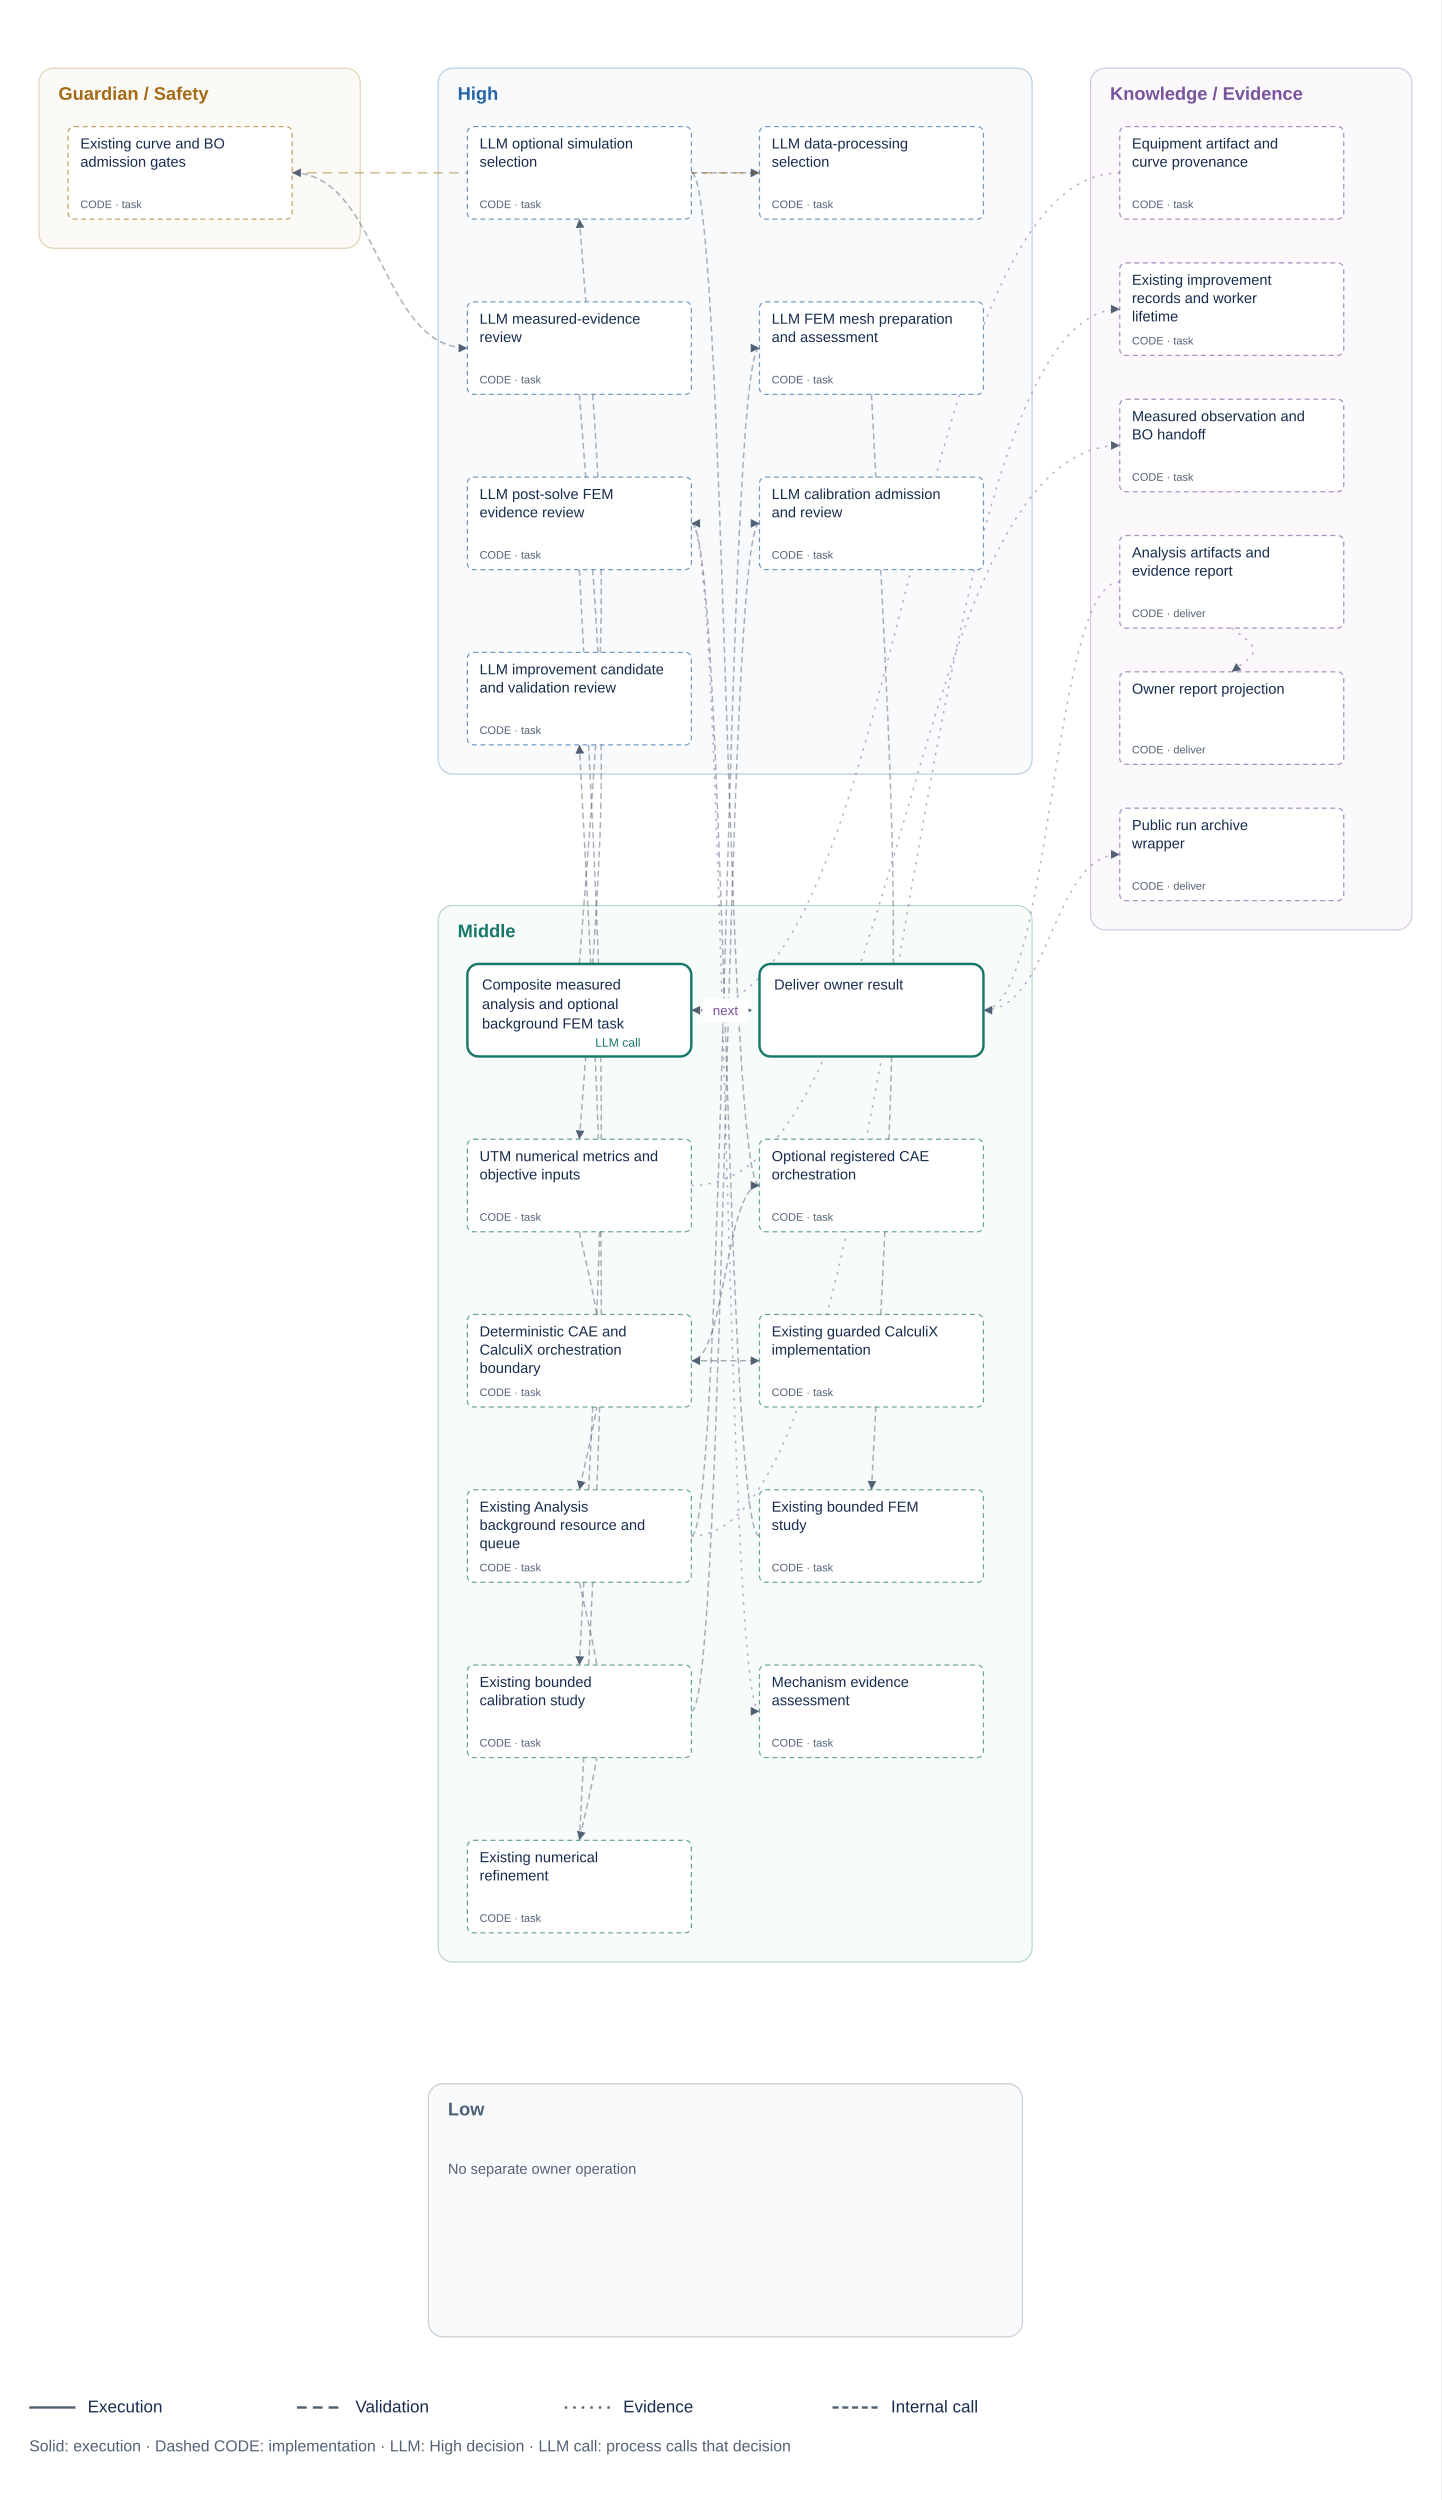
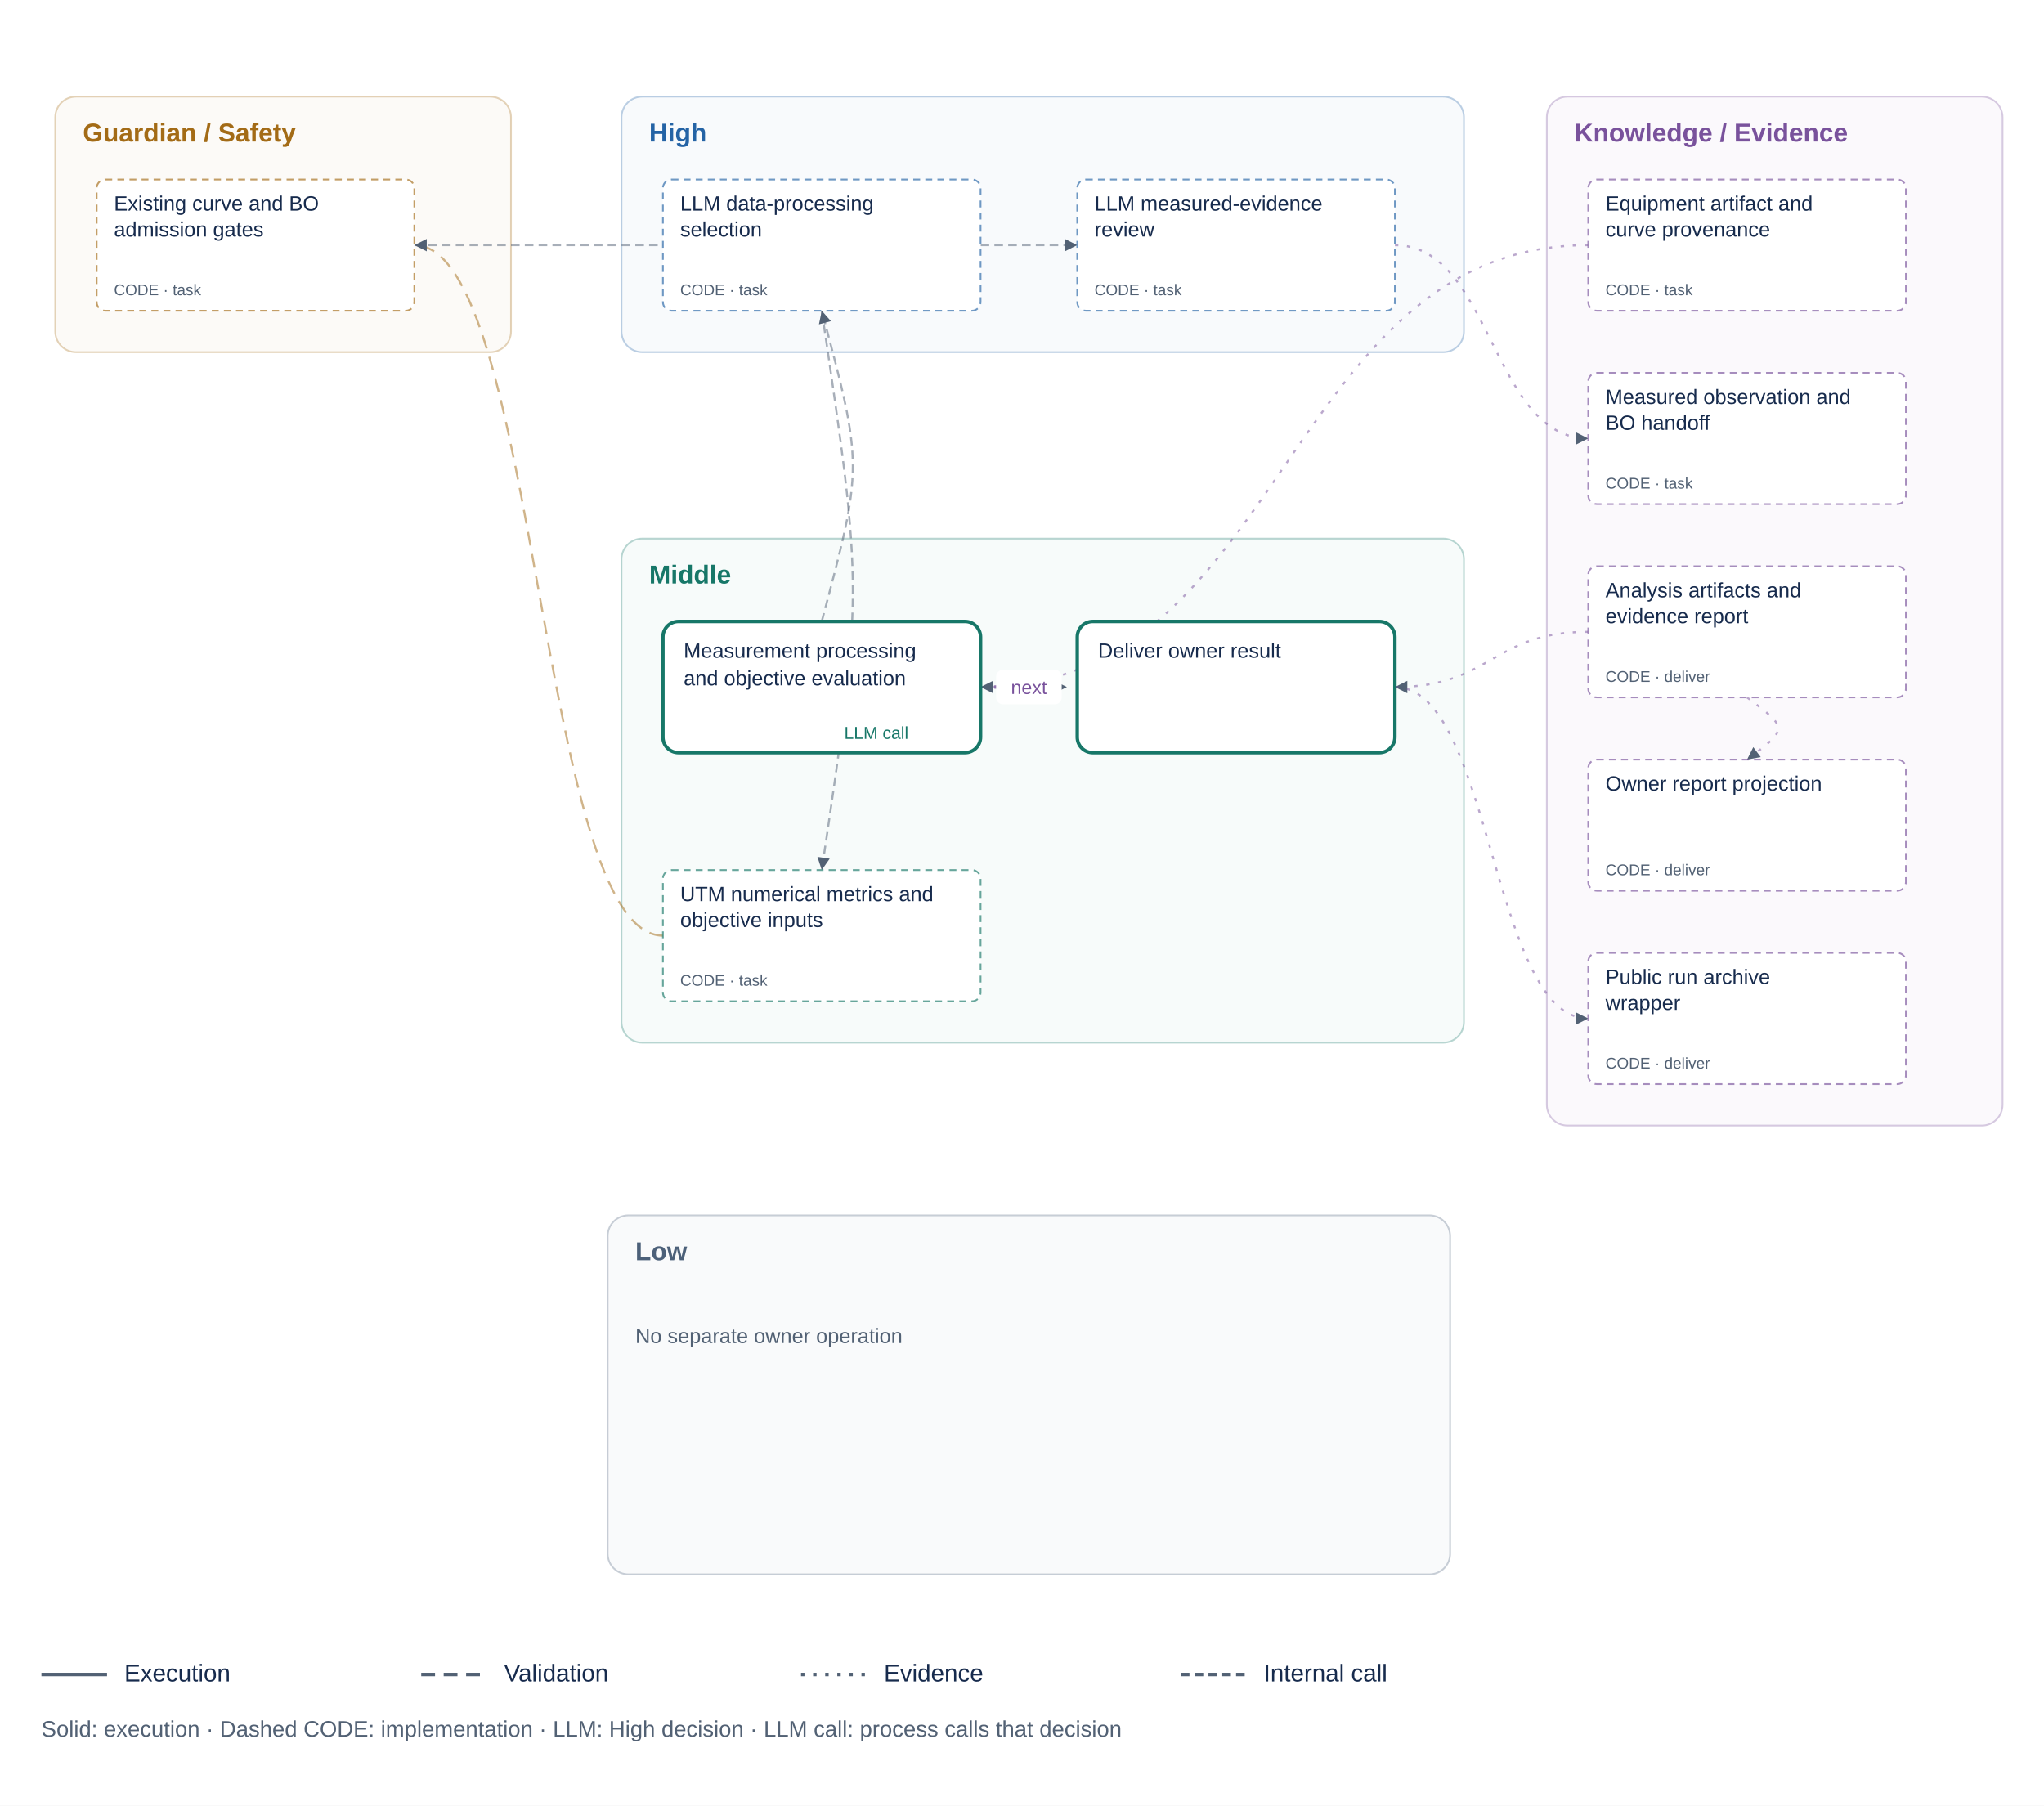
- <svg xmlns="http://www.w3.org/2000/svg" data-theme="document" viewBox="0 0 1184 2054" role="img" aria-label="Analysis Agent Module five-area internal graph" style="font-family:Arial,sans-serif;background:#ffffff">
+ <svg xmlns="http://www.w3.org/2000/svg" data-theme="document" viewBox="0 0 1184 1046" role="img" aria-label="Analysis Agent Module five-area internal graph" style="font-family:Arial,sans-serif;background:#ffffff">
  <rect width="100%" height="100%" fill="#ffffff" />
  <defs>
    <marker id="control-arrow" markerWidth="6" markerHeight="6" refX="5" refY="3" orient="auto">
      <path d="M0,0 L6,3 L0,6z" fill="#526174" />
    </marker>
  </defs>
  <g class="runtime-control-area" data-control-area="high" pointer-events="none">
-     <rect x="360" y="56" width="488" height="580" rx="12" fill="#2463a5" fill-opacity=".035" stroke="#2463a5" stroke-opacity=".3" />
+     <rect x="360" y="56" width="488" height="148" rx="12" fill="#2463a5" fill-opacity=".035" stroke="#2463a5" stroke-opacity=".3" />
    <text x="376" y="82" fill="#2463a5" font-size="15" font-weight="600">High</text>
  </g>
  <g class="runtime-control-area" data-control-area="middle" pointer-events="none">
-     <rect x="360" y="744" width="488" height="868" rx="12" fill="#177768" fill-opacity=".035" stroke="#177768" stroke-opacity=".3" />
-     <text x="376" y="770" fill="#177768" font-size="15" font-weight="600">Middle</text>
+     <rect x="360" y="312" width="488" height="292" rx="12" fill="#177768" fill-opacity=".035" stroke="#177768" stroke-opacity=".3" />
+     <text x="376" y="338" fill="#177768" font-size="15" font-weight="600">Middle</text>
  </g>
  <g class="runtime-control-area" data-control-area="low" pointer-events="none">
-     <rect x="352" y="1712" width="488" height="208" rx="12" fill="#4c6079" fill-opacity=".035" stroke="#4c6079" stroke-opacity=".3" />
-     <text x="368" y="1738" fill="#4c6079" font-size="15" font-weight="600">Low</text>
-     <text x="368" y="1786" fill="#526174" font-size="12">No separate owner operation</text>
+     <rect x="352" y="704" width="488" height="208" rx="12" fill="#4c6079" fill-opacity=".035" stroke="#4c6079" stroke-opacity=".3" />
+     <text x="368" y="730" fill="#4c6079" font-size="15" font-weight="600">Low</text>
+     <text x="368" y="778" fill="#526174" font-size="12">No separate owner operation</text>
  </g>
  <g class="runtime-control-area" data-control-area="guardian" pointer-events="none">
    <rect x="32" y="56" width="264" height="148" rx="12" fill="#a36b16" fill-opacity=".035" stroke="#a36b16" stroke-opacity=".3" />
    <text x="48" y="82" fill="#a36b16" font-size="15" font-weight="600">Guardian / Safety</text>
  </g>
  <g class="runtime-control-area" data-control-area="knowledge" pointer-events="none">
-     <rect x="896" y="56" width="264" height="708" rx="12" fill="#79529c" fill-opacity=".035" stroke="#79529c" stroke-opacity=".3" />
+     <rect x="896" y="56" width="264" height="596" rx="12" fill="#79529c" fill-opacity=".035" stroke="#79529c" stroke-opacity=".3" />
    <text x="912" y="82" fill="#79529c" font-size="15" font-weight="600">Knowledge / Evidence</text>
  </g>
  <defs>
    <marker id="control-detail-arrow" markerWidth="7" markerHeight="7" refX="6" refY="3" orient="auto">
      <path d="M0,0 L6,3 L0,6z" fill="#526174" />
    </marker>
  </defs>
  <g data-implementation-edge="task" pointer-events="none">
-     <path d="M920,142 C744,142 744,830 568,830" fill="none" stroke="#79529c" stroke-opacity=".5" stroke-width="1.2" stroke-dasharray="2 5" marker-end="url(#control-detail-arrow)" />
+     <path d="M920,142 C744,142 744,398 568,398" fill="none" stroke="#79529c" stroke-opacity=".5" stroke-width="1.2" stroke-dasharray="2 5" marker-end="url(#control-detail-arrow)" />
  </g>
  <g data-implementation-edge="task" pointer-events="none">
-     <path d="M476,792 C500,486 500,486 476,180" fill="none" stroke="#526174" stroke-opacity=".5" stroke-width="1.2" stroke-dasharray="5 3" marker-end="url(#control-detail-arrow)" />
+     <path d="M476,360 C500,270 500,270 476,180" fill="none" stroke="#526174" stroke-opacity=".5" stroke-width="1.2" stroke-dasharray="5 3" marker-end="url(#control-detail-arrow)" />
  </g>
  <g data-implementation-edge="task" pointer-events="none">
-     <path d="M568,142 C596,142 596,142 624,142" fill="none" stroke="#526174" stroke-opacity=".5" stroke-width="1.2" stroke-dasharray="5 3" marker-end="url(#control-detail-arrow)" />
+     <path d="M476,180 C500,342 500,342 476,504" fill="none" stroke="#526174" stroke-opacity=".5" stroke-width="1.2" stroke-dasharray="5 3" marker-end="url(#control-detail-arrow)" />
  </g>
  <g data-implementation-edge="task" pointer-events="none">
-     <path d="M624,142 C432,142 432,142 240,142" fill="none" stroke="#a36b16" stroke-opacity=".5" stroke-width="1.2" stroke-dasharray="8 5" marker-end="url(#control-detail-arrow)" />
+     <path d="M384,542 C312,542 312,142 240,142" fill="none" stroke="#a36b16" stroke-opacity=".5" stroke-width="1.2" stroke-dasharray="8 5" marker-end="url(#control-detail-arrow)" />
  </g>
  <g data-implementation-edge="task" pointer-events="none">
-     <path d="M240,142 C312,142 312,286 384,286" fill="none" stroke="#526174" stroke-opacity=".5" stroke-width="1.2" stroke-dasharray="5 3" marker-end="url(#control-detail-arrow)" />
+     <path d="M240,142 C432,142 432,142 624,142" fill="none" stroke="#526174" stroke-opacity=".5" stroke-width="1.2" stroke-dasharray="5 3" marker-end="url(#control-detail-arrow)" />
  </g>
  <g data-implementation-edge="task" pointer-events="none">
-     <path d="M476,324 C500,630 500,630 476,936" fill="none" stroke="#526174" stroke-opacity=".5" stroke-width="1.2" stroke-dasharray="5 3" marker-end="url(#control-detail-arrow)" />
-   </g>
-   <g data-implementation-edge="task" pointer-events="none">
-     <path d="M568,142 C596,142 596,974 624,974" fill="none" stroke="#526174" stroke-opacity=".5" stroke-width="1.2" stroke-dasharray="5 3" marker-end="url(#control-detail-arrow)" />
-   </g>
-   <g data-implementation-edge="task" pointer-events="none">
-     <path d="M624,974 C596,974 596,1118 568,1118" fill="none" stroke="#526174" stroke-opacity=".5" stroke-width="1.2" stroke-dasharray="5 3" marker-end="url(#control-detail-arrow)" />
-   </g>
-   <g data-implementation-edge="task" pointer-events="none">
-     <path d="M568,1118 C596,1118 596,1118 624,1118" fill="none" stroke="#526174" stroke-opacity=".5" stroke-width="1.2" stroke-dasharray="5 3" marker-end="url(#control-detail-arrow)" />
-   </g>
-   <g data-implementation-edge="task" pointer-events="none">
-     <path d="M476,1012 C500,1118 500,1118 476,1224" fill="none" stroke="#526174" stroke-opacity=".5" stroke-width="1.2" stroke-dasharray="5 3" marker-end="url(#control-detail-arrow)" />
-   </g>
-   <g data-implementation-edge="task" pointer-events="none">
-     <path d="M568,1262 C596,1262 596,286 624,286" fill="none" stroke="#526174" stroke-opacity=".5" stroke-width="1.2" stroke-dasharray="5 3" marker-end="url(#control-detail-arrow)" />
-   </g>
-   <g data-implementation-edge="task" pointer-events="none">
-     <path d="M716,324 C740,774 740,774 716,1224" fill="none" stroke="#526174" stroke-opacity=".5" stroke-width="1.2" stroke-dasharray="5 3" marker-end="url(#control-detail-arrow)" />
-   </g>
-   <g data-implementation-edge="task" pointer-events="none">
-     <path d="M624,1262 C596,1262 596,430 568,430" fill="none" stroke="#526174" stroke-opacity=".5" stroke-width="1.2" stroke-dasharray="5 3" marker-end="url(#control-detail-arrow)" />
-   </g>
-   <g data-implementation-edge="task" pointer-events="none">
-     <path d="M476,468 C500,918 500,918 476,1368" fill="none" stroke="#526174" stroke-opacity=".5" stroke-width="1.2" stroke-dasharray="5 3" marker-end="url(#control-detail-arrow)" />
-   </g>
-   <g data-implementation-edge="task" pointer-events="none">
-     <path d="M568,1406 C596,1406 596,430 624,430" fill="none" stroke="#526174" stroke-opacity=".5" stroke-width="1.2" stroke-dasharray="5 3" marker-end="url(#control-detail-arrow)" />
-   </g>
-   <g data-implementation-edge="task" pointer-events="none">
-     <path d="M568,430 C596,430 596,1406 624,1406" fill="none" stroke="#79529c" stroke-opacity=".5" stroke-width="1.2" stroke-dasharray="2 5" marker-end="url(#control-detail-arrow)" />
-   </g>
-   <g data-implementation-edge="task" pointer-events="none">
-     <path d="M476,1300 C500,1406 500,1406 476,1512" fill="none" stroke="#526174" stroke-opacity=".5" stroke-width="1.2" stroke-dasharray="5 3" marker-end="url(#control-detail-arrow)" />
-   </g>
-   <g data-implementation-edge="task" pointer-events="none">
-     <path d="M476,1512 C500,1062 500,1062 476,612" fill="none" stroke="#526174" stroke-opacity=".5" stroke-width="1.2" stroke-dasharray="5 3" marker-end="url(#control-detail-arrow)" />
-   </g>
-   <g data-implementation-edge="task" pointer-events="none">
-     <path d="M568,1262 C744,1262 744,254 920,254" fill="none" stroke="#79529c" stroke-opacity=".5" stroke-width="1.2" stroke-dasharray="2 5" marker-end="url(#control-detail-arrow)" />
-   </g>
-   <g data-implementation-edge="task" pointer-events="none">
-     <path d="M568,974 C744,974 744,366 920,366" fill="none" stroke="#79529c" stroke-opacity=".5" stroke-width="1.2" stroke-dasharray="2 5" marker-end="url(#control-detail-arrow)" />
+     <path d="M808,142 C864,142 864,254 920,254" fill="none" stroke="#79529c" stroke-opacity=".5" stroke-width="1.2" stroke-dasharray="2 5" marker-end="url(#control-detail-arrow)" />
  </g>
  <g data-implementation-edge="deliver" pointer-events="none">
-     <path d="M920,478 C864,478 864,830 808,830" fill="none" stroke="#79529c" stroke-opacity=".5" stroke-width="1.2" stroke-dasharray="2 5" marker-end="url(#control-detail-arrow)" />
+     <path d="M920,366 C864,366 864,398 808,398" fill="none" stroke="#79529c" stroke-opacity=".5" stroke-width="1.2" stroke-dasharray="2 5" marker-end="url(#control-detail-arrow)" />
  </g>
  <g data-implementation-edge="deliver" pointer-events="none">
-     <path d="M1012,516 C1036,534 1036,534 1012,552" fill="none" stroke="#79529c" stroke-opacity=".5" stroke-width="1.2" stroke-dasharray="2 5" marker-end="url(#control-detail-arrow)" />
+     <path d="M1012,404 C1036,422 1036,422 1012,440" fill="none" stroke="#79529c" stroke-opacity=".5" stroke-width="1.2" stroke-dasharray="2 5" marker-end="url(#control-detail-arrow)" />
  </g>
  <g data-implementation-edge="deliver" pointer-events="none">
-     <path d="M808,830 C864,830 864,702 920,702" fill="none" stroke="#79529c" stroke-opacity=".5" stroke-width="1.2" stroke-dasharray="2 5" marker-end="url(#control-detail-arrow)" />
+     <path d="M808,398 C864,398 864,590 920,590" fill="none" stroke="#79529c" stroke-opacity=".5" stroke-width="1.2" stroke-dasharray="2 5" marker-end="url(#control-detail-arrow)" />
  </g>
  <g data-implementation-node="task::input" data-implementation-owner="task" pointer-events="auto" role="img" aria-label="Equipment artifact and curve provenance; code-owned; AnalysisAgent._curve_from_equipment">
    <rect x="920" y="104" width="184" height="76" rx="5" fill="#ffffff" stroke="#79529c" stroke-opacity=".65" stroke-dasharray="4 3" />
    <text x="930" y="122" fill="#172b4d" font-size="12">Equipment artifact and</text>
    <text x="930" y="137" fill="#172b4d" font-size="12">curve provenance</text>
    <text x="930" y="171" fill="#526174" font-size="9">CODE · task</text>
  </g>
-   <g data-implementation-node="task::simulation_decision" data-implementation-owner="task" pointer-events="auto" role="img" aria-label="LLM optional simulation selection; code-owned; decide">
+   <g data-implementation-node="task::data_decision" data-implementation-owner="task" pointer-events="auto" role="img" aria-label="LLM data-processing selection; code-owned; decide">
    <rect x="384" y="104" width="184" height="76" rx="5" fill="#ffffff" stroke="#2463a5" stroke-opacity=".65" stroke-dasharray="4 3" />
-     <text x="394" y="122" fill="#172b4d" font-size="12">LLM optional simulation</text>
+     <text x="394" y="122" fill="#172b4d" font-size="12">LLM data-processing</text>
    <text x="394" y="137" fill="#172b4d" font-size="12">selection</text>
    <text x="394" y="171" fill="#526174" font-size="9">CODE · task</text>
  </g>
-   <g data-implementation-node="task::data_decision" data-implementation-owner="task" pointer-events="auto" role="img" aria-label="LLM data-processing selection; code-owned; decide">
+   <g data-implementation-node="task::validation_decision" data-implementation-owner="task" pointer-events="auto" role="img" aria-label="LLM measured-evidence review; code-owned; decide">
    <rect x="624" y="104" width="184" height="76" rx="5" fill="#ffffff" stroke="#2463a5" stroke-opacity=".65" stroke-dasharray="4 3" />
-     <text x="634" y="122" fill="#172b4d" font-size="12">LLM data-processing</text>
-     <text x="634" y="137" fill="#172b4d" font-size="12">selection</text>
+     <text x="634" y="122" fill="#172b4d" font-size="12">LLM measured-evidence</text>
+     <text x="634" y="137" fill="#172b4d" font-size="12">review</text>
    <text x="634" y="171" fill="#526174" font-size="9">CODE · task</text>
-   </g>
-   <g data-implementation-node="task::validation_decision" data-implementation-owner="task" pointer-events="auto" role="img" aria-label="LLM measured-evidence review; code-owned; decide">
-     <rect x="384" y="248" width="184" height="76" rx="5" fill="#ffffff" stroke="#2463a5" stroke-opacity=".65" stroke-dasharray="4 3" />
-     <text x="394" y="266" fill="#172b4d" font-size="12">LLM measured-evidence</text>
-     <text x="394" y="281" fill="#172b4d" font-size="12">review</text>
-     <text x="394" y="315" fill="#526174" font-size="9">CODE · task</text>
  </g>
  <g data-implementation-node="task::quality" data-implementation-owner="task" pointer-events="auto" role="img" aria-label="Existing curve and BO admission gates; code-owned; AnalysisAgent._quality_gate">
    <rect x="56" y="104" width="184" height="76" rx="5" fill="#ffffff" stroke="#a36b16" stroke-opacity=".65" stroke-dasharray="4 3" />
    <text x="66" y="122" fill="#172b4d" font-size="12">Existing curve and BO</text>
    <text x="66" y="137" fill="#172b4d" font-size="12">admission gates</text>
    <text x="66" y="171" fill="#526174" font-size="9">CODE · task</text>
  </g>
  <g data-implementation-node="task::metrics" data-implementation-owner="task" pointer-events="auto" role="img" aria-label="UTM numerical metrics and objective inputs; code-owned; AnalysisAgent._metrics">
-     <rect x="384" y="936" width="184" height="76" rx="5" fill="#ffffff" stroke="#177768" stroke-opacity=".65" stroke-dasharray="4 3" />
-     <text x="394" y="954" fill="#172b4d" font-size="12">UTM numerical metrics and</text>
-     <text x="394" y="969" fill="#172b4d" font-size="12">objective inputs</text>
-     <text x="394" y="1003" fill="#526174" font-size="9">CODE · task</text>
+     <rect x="384" y="504" width="184" height="76" rx="5" fill="#ffffff" stroke="#177768" stroke-opacity=".65" stroke-dasharray="4 3" />
+     <text x="394" y="522" fill="#172b4d" font-size="12">UTM numerical metrics and</text>
+     <text x="394" y="537" fill="#172b4d" font-size="12">objective inputs</text>
+     <text x="394" y="571" fill="#526174" font-size="9">CODE · task</text>
  </g>
-   <g data-implementation-node="task::cae" data-implementation-owner="task" pointer-events="auto" role="img" aria-label="Optional registered CAE orchestration; code-owned; AnalysisAgent._run_cae">
-     <rect x="624" y="936" width="184" height="76" rx="5" fill="#ffffff" stroke="#177768" stroke-opacity=".65" stroke-dasharray="4 3" />
-     <text x="634" y="954" fill="#172b4d" font-size="12">Optional registered CAE</text>
-     <text x="634" y="969" fill="#172b4d" font-size="12">orchestration</text>
-     <text x="634" y="1003" fill="#526174" font-size="9">CODE · task</text>
-   </g>
-   <g data-implementation-node="task::bridge" data-implementation-owner="task" pointer-events="auto" role="img" aria-label="Deterministic CAE and CalculiX orchestration boundary; code-owned; CAEBridge">
-     <rect x="384" y="1080" width="184" height="76" rx="5" fill="#ffffff" stroke="#177768" stroke-opacity=".65" stroke-dasharray="4 3" />
-     <text x="394" y="1098" fill="#172b4d" font-size="12">Deterministic CAE and</text>
-     <text x="394" y="1113" fill="#172b4d" font-size="12">CalculiX orchestration</text>
-     <text x="394" y="1128" fill="#172b4d" font-size="12">boundary</text>
-     <text x="394" y="1147" fill="#526174" font-size="9">CODE · task</text>
-   </g>
-   <g data-implementation-node="task::solver" data-implementation-owner="task" pointer-events="auto" role="img" aria-label="Existing guarded CalculiX implementation; code-owned; CalculiXBridge">
-     <rect x="624" y="1080" width="184" height="76" rx="5" fill="#ffffff" stroke="#177768" stroke-opacity=".65" stroke-dasharray="4 3" />
-     <text x="634" y="1098" fill="#172b4d" font-size="12">Existing guarded CalculiX</text>
-     <text x="634" y="1113" fill="#172b4d" font-size="12">implementation</text>
-     <text x="634" y="1147" fill="#526174" font-size="9">CODE · task</text>
-   </g>
-   <g data-implementation-node="task::background" data-implementation-owner="task" pointer-events="auto" role="img" aria-label="Existing Analysis background resource and queue; code-owned; AnalysisRuntimeService">
-     <rect x="384" y="1224" width="184" height="76" rx="5" fill="#ffffff" stroke="#177768" stroke-opacity=".65" stroke-dasharray="4 3" />
-     <text x="394" y="1242" fill="#172b4d" font-size="12">Existing Analysis</text>
-     <text x="394" y="1257" fill="#172b4d" font-size="12">background resource and</text>
-     <text x="394" y="1272" fill="#172b4d" font-size="12">queue</text>
-     <text x="394" y="1291" fill="#526174" font-size="9">CODE · task</text>
-   </g>
-   <g data-implementation-node="task::mesh_decision" data-implementation-owner="task" pointer-events="auto" role="img" aria-label="LLM FEM mesh preparation and assessment; code-owned; decide">
-     <rect x="624" y="248" width="184" height="76" rx="5" fill="#ffffff" stroke="#2463a5" stroke-opacity=".65" stroke-dasharray="4 3" />
-     <text x="634" y="266" fill="#172b4d" font-size="12">LLM FEM mesh preparation</text>
-     <text x="634" y="281" fill="#172b4d" font-size="12">and assessment</text>
-     <text x="634" y="315" fill="#526174" font-size="9">CODE · task</text>
-   </g>
-   <g data-implementation-node="task::fem" data-implementation-owner="task" pointer-events="auto" role="img" aria-label="Existing bounded FEM study; code-owned; run_fem_study">
-     <rect x="624" y="1224" width="184" height="76" rx="5" fill="#ffffff" stroke="#177768" stroke-opacity=".65" stroke-dasharray="4 3" />
-     <text x="634" y="1242" fill="#172b4d" font-size="12">Existing bounded FEM</text>
-     <text x="634" y="1257" fill="#172b4d" font-size="12">study</text>
-     <text x="634" y="1291" fill="#526174" font-size="9">CODE · task</text>
-   </g>
-   <g data-implementation-node="task::result_decision" data-implementation-owner="task" pointer-events="auto" role="img" aria-label="LLM post-solve FEM evidence review; code-owned; decide">
-     <rect x="384" y="392" width="184" height="76" rx="5" fill="#ffffff" stroke="#2463a5" stroke-opacity=".65" stroke-dasharray="4 3" />
-     <text x="394" y="410" fill="#172b4d" font-size="12">LLM post-solve FEM</text>
-     <text x="394" y="425" fill="#172b4d" font-size="12">evidence review</text>
-     <text x="394" y="459" fill="#526174" font-size="9">CODE · task</text>
-   </g>
-   <g data-implementation-node="task::calibration" data-implementation-owner="task" pointer-events="auto" role="img" aria-label="Existing bounded calibration study; code-owned; calibrate">
-     <rect x="384" y="1368" width="184" height="76" rx="5" fill="#ffffff" stroke="#177768" stroke-opacity=".65" stroke-dasharray="4 3" />
-     <text x="394" y="1386" fill="#172b4d" font-size="12">Existing bounded</text>
-     <text x="394" y="1401" fill="#172b4d" font-size="12">calibration study</text>
-     <text x="394" y="1435" fill="#526174" font-size="9">CODE · task</text>
-   </g>
-   <g data-implementation-node="task::calibration_decision" data-implementation-owner="task" pointer-events="auto" role="img" aria-label="LLM calibration admission and review; code-owned; decide">
-     <rect x="624" y="392" width="184" height="76" rx="5" fill="#ffffff" stroke="#2463a5" stroke-opacity=".65" stroke-dasharray="4 3" />
-     <text x="634" y="410" fill="#172b4d" font-size="12">LLM calibration admission</text>
-     <text x="634" y="425" fill="#172b4d" font-size="12">and review</text>
-     <text x="634" y="459" fill="#526174" font-size="9">CODE · task</text>
-   </g>
-   <g data-implementation-node="task::mechanisms" data-implementation-owner="task" pointer-events="auto" role="img" aria-label="Mechanism evidence assessment; code-owned; assess_mechanisms">
-     <rect x="624" y="1368" width="184" height="76" rx="5" fill="#ffffff" stroke="#177768" stroke-opacity=".65" stroke-dasharray="4 3" />
-     <text x="634" y="1386" fill="#172b4d" font-size="12">Mechanism evidence</text>
-     <text x="634" y="1401" fill="#172b4d" font-size="12">assessment</text>
-     <text x="634" y="1435" fill="#526174" font-size="9">CODE · task</text>
-   </g>
-   <g data-implementation-node="task::refinement" data-implementation-owner="task" pointer-events="auto" role="img" aria-label="Existing numerical refinement; code-owned; refine">
-     <rect x="384" y="1512" width="184" height="76" rx="5" fill="#ffffff" stroke="#177768" stroke-opacity=".65" stroke-dasharray="4 3" />
-     <text x="394" y="1530" fill="#172b4d" font-size="12">Existing numerical</text>
-     <text x="394" y="1545" fill="#172b4d" font-size="12">refinement</text>
-     <text x="394" y="1579" fill="#526174" font-size="9">CODE · task</text>
-   </g>
-   <g data-implementation-node="task::improvement_decision" data-implementation-owner="task" pointer-events="auto" role="img" aria-label="LLM improvement candidate and validation review; code-owned; decide">
-     <rect x="384" y="536" width="184" height="76" rx="5" fill="#ffffff" stroke="#2463a5" stroke-opacity=".65" stroke-dasharray="4 3" />
-     <text x="394" y="554" fill="#172b4d" font-size="12">LLM improvement candidate</text>
-     <text x="394" y="569" fill="#172b4d" font-size="12">and validation review</text>
-     <text x="394" y="603" fill="#526174" font-size="9">CODE · task</text>
-   </g>
-   <g data-implementation-node="task::store" data-implementation-owner="task" pointer-events="auto" role="img" aria-label="Existing improvement records and worker lifetime; code-owned; ImprovementStore">
+   <g data-implementation-node="task::handoff" data-implementation-owner="task" pointer-events="auto" role="img" aria-label="Measured observation and BO handoff; code-owned; AnalysisAgent._handoff_payloads">
    <rect x="920" y="216" width="184" height="76" rx="5" fill="#ffffff" stroke="#79529c" stroke-opacity=".65" stroke-dasharray="4 3" />
-     <text x="930" y="234" fill="#172b4d" font-size="12">Existing improvement</text>
-     <text x="930" y="249" fill="#172b4d" font-size="12">records and worker</text>
-     <text x="930" y="264" fill="#172b4d" font-size="12">lifetime</text>
+     <text x="930" y="234" fill="#172b4d" font-size="12">Measured observation and</text>
+     <text x="930" y="249" fill="#172b4d" font-size="12">BO handoff</text>
    <text x="930" y="283" fill="#526174" font-size="9">CODE · task</text>
  </g>
-   <g data-implementation-node="task::handoff" data-implementation-owner="task" pointer-events="auto" role="img" aria-label="Measured observation and BO handoff; code-owned; AnalysisAgent._handoff_payloads">
+   <g data-implementation-node="deliver::report" data-implementation-owner="deliver" pointer-events="auto" role="img" aria-label="Analysis artifacts and evidence report; code-owned; AnalysisAgent._write_analysis_artifacts">
    <rect x="920" y="328" width="184" height="76" rx="5" fill="#ffffff" stroke="#79529c" stroke-opacity=".65" stroke-dasharray="4 3" />
-     <text x="930" y="346" fill="#172b4d" font-size="12">Measured observation and</text>
-     <text x="930" y="361" fill="#172b4d" font-size="12">BO handoff</text>
-     <text x="930" y="395" fill="#526174" font-size="9">CODE · task</text>
+     <text x="930" y="346" fill="#172b4d" font-size="12">Analysis artifacts and</text>
+     <text x="930" y="361" fill="#172b4d" font-size="12">evidence report</text>
+     <text x="930" y="395" fill="#526174" font-size="9">CODE · deliver</text>
  </g>
-   <g data-implementation-node="deliver::report" data-implementation-owner="deliver" pointer-events="auto" role="img" aria-label="Analysis artifacts and evidence report; code-owned; AnalysisAgent._write_analysis_artifacts">
+   <g data-implementation-node="deliver::projection" data-implementation-owner="deliver" pointer-events="auto" role="img" aria-label="Owner report projection; code-owned; project_analysis_report">
    <rect x="920" y="440" width="184" height="76" rx="5" fill="#ffffff" stroke="#79529c" stroke-opacity=".65" stroke-dasharray="4 3" />
-     <text x="930" y="458" fill="#172b4d" font-size="12">Analysis artifacts and</text>
-     <text x="930" y="473" fill="#172b4d" font-size="12">evidence report</text>
+     <text x="930" y="458" fill="#172b4d" font-size="12">Owner report projection</text>
    <text x="930" y="507" fill="#526174" font-size="9">CODE · deliver</text>
  </g>
-   <g data-implementation-node="deliver::projection" data-implementation-owner="deliver" pointer-events="auto" role="img" aria-label="Owner report projection; code-owned; project_analysis_report">
+   <g data-implementation-node="deliver::archive" data-implementation-owner="deliver" pointer-events="auto" role="img" aria-label="Public run archive wrapper; code-owned; archive_agent_run">
    <rect x="920" y="552" width="184" height="76" rx="5" fill="#ffffff" stroke="#79529c" stroke-opacity=".65" stroke-dasharray="4 3" />
-     <text x="930" y="570" fill="#172b4d" font-size="12">Owner report projection</text>
+     <text x="930" y="570" fill="#172b4d" font-size="12">Public run archive</text>
+     <text x="930" y="585" fill="#172b4d" font-size="12">wrapper</text>
    <text x="930" y="619" fill="#526174" font-size="9">CODE · deliver</text>
  </g>
-   <g data-implementation-node="deliver::archive" data-implementation-owner="deliver" pointer-events="auto" role="img" aria-label="Public run archive wrapper; code-owned; archive_agent_run">
-     <rect x="920" y="664" width="184" height="76" rx="5" fill="#ffffff" stroke="#79529c" stroke-opacity=".65" stroke-dasharray="4 3" />
-     <text x="930" y="682" fill="#172b4d" font-size="12">Public run archive</text>
-     <text x="930" y="697" fill="#172b4d" font-size="12">wrapper</text>
-     <text x="930" y="731" fill="#526174" font-size="9">CODE · deliver</text>
-   </g>
  <g data-source="task" data-target="deliver" data-outcome="next" data-kind="evidence">
-     <path d="M 576 830 C 587.2 830, 604.8 830, 616 830" fill="none" stroke="#79529c" stroke-opacity=".8" stroke-width="2" stroke-dasharray="2 5" marker-end="url(#control-arrow)" />
-     <rect x="577" y="820" width="38" height="20" rx="4" fill="#ffffff" />
-     <text x="596" y="834" text-anchor="middle" fill="#79529c" font-size="11">next</text>
+     <path d="M 576 398 C 587.2 398, 604.8 398, 616 398" fill="none" stroke="#79529c" stroke-opacity=".8" stroke-width="2" stroke-dasharray="2 5" marker-end="url(#control-arrow)" />
+     <rect x="577" y="388" width="38" height="20" rx="4" fill="#ffffff" />
+     <text x="596" y="402" text-anchor="middle" fill="#79529c" font-size="11">next</text>
  </g>
  <g>
-     <rect x="384" y="792" width="184" height="76" rx="9" fill="#ffffff" stroke="#177768" stroke-width="2" />
-     <text x="396" y="813" fill="#172b4d" font-size="12">Composite measured</text>
-     <text x="396" y="829" fill="#172b4d" font-size="12">analysis and optional</text>
-     <text x="396" y="845" fill="#172b4d" font-size="12">background FEM task</text>
-     <text x="489" y="860" fill="#177768" font-size="10">LLM call</text>
+     <rect x="384" y="360" width="184" height="76" rx="9" fill="#ffffff" stroke="#177768" stroke-width="2" />
+     <text x="396" y="381" fill="#172b4d" font-size="12">Measurement processing</text>
+     <text x="396" y="397" fill="#172b4d" font-size="12">and objective evaluation</text>
+     <text x="489" y="428" fill="#177768" font-size="10">LLM call</text>
  </g>
  <g>
-     <rect x="624" y="792" width="184" height="76" rx="9" fill="#ffffff" stroke="#177768" stroke-width="2" />
-     <text x="636" y="813" fill="#172b4d" font-size="12">Deliver owner result</text>
+     <rect x="624" y="360" width="184" height="76" rx="9" fill="#ffffff" stroke="#177768" stroke-width="2" />
+     <text x="636" y="381" fill="#172b4d" font-size="12">Deliver owner result</text>
  </g>
-   <line x1="24" x2="62" y1="1978" y2="1978" stroke="#526174" stroke-width="2" stroke-dasharray="" />
-   <text x="72" y="1982" fill="#172b4d" font-size="14">Execution</text>
-   <line x1="244" x2="282" y1="1978" y2="1978" stroke="#526174" stroke-width="2" stroke-dasharray="8 5" />
-   <text x="292" y="1982" fill="#172b4d" font-size="14">Validation</text>
-   <line x1="464" x2="502" y1="1978" y2="1978" stroke="#526174" stroke-width="2" stroke-dasharray="2 5" />
-   <text x="512" y="1982" fill="#172b4d" font-size="14">Evidence</text>
-   <line x1="684" x2="722" y1="1978" y2="1978" stroke="#526174" stroke-width="2" stroke-dasharray="5 3" />
-   <text x="732" y="1982" fill="#172b4d" font-size="14">Internal call</text>
-   <text x="24" y="2014" fill="#526174" font-size="13">Solid: execution · Dashed CODE: implementation · LLM: High decision · LLM call: process calls that decision</text>
+   <line x1="24" x2="62" y1="970" y2="970" stroke="#526174" stroke-width="2" stroke-dasharray="" />
+   <text x="72" y="974" fill="#172b4d" font-size="14">Execution</text>
+   <line x1="244" x2="282" y1="970" y2="970" stroke="#526174" stroke-width="2" stroke-dasharray="8 5" />
+   <text x="292" y="974" fill="#172b4d" font-size="14">Validation</text>
+   <line x1="464" x2="502" y1="970" y2="970" stroke="#526174" stroke-width="2" stroke-dasharray="2 5" />
+   <text x="512" y="974" fill="#172b4d" font-size="14">Evidence</text>
+   <line x1="684" x2="722" y1="970" y2="970" stroke="#526174" stroke-width="2" stroke-dasharray="5 3" />
+   <text x="732" y="974" fill="#172b4d" font-size="14">Internal call</text>
+   <text x="24" y="1006" fill="#526174" font-size="13">Solid: execution · Dashed CODE: implementation · LLM: High decision · LLM call: process calls that decision</text>
</svg>
